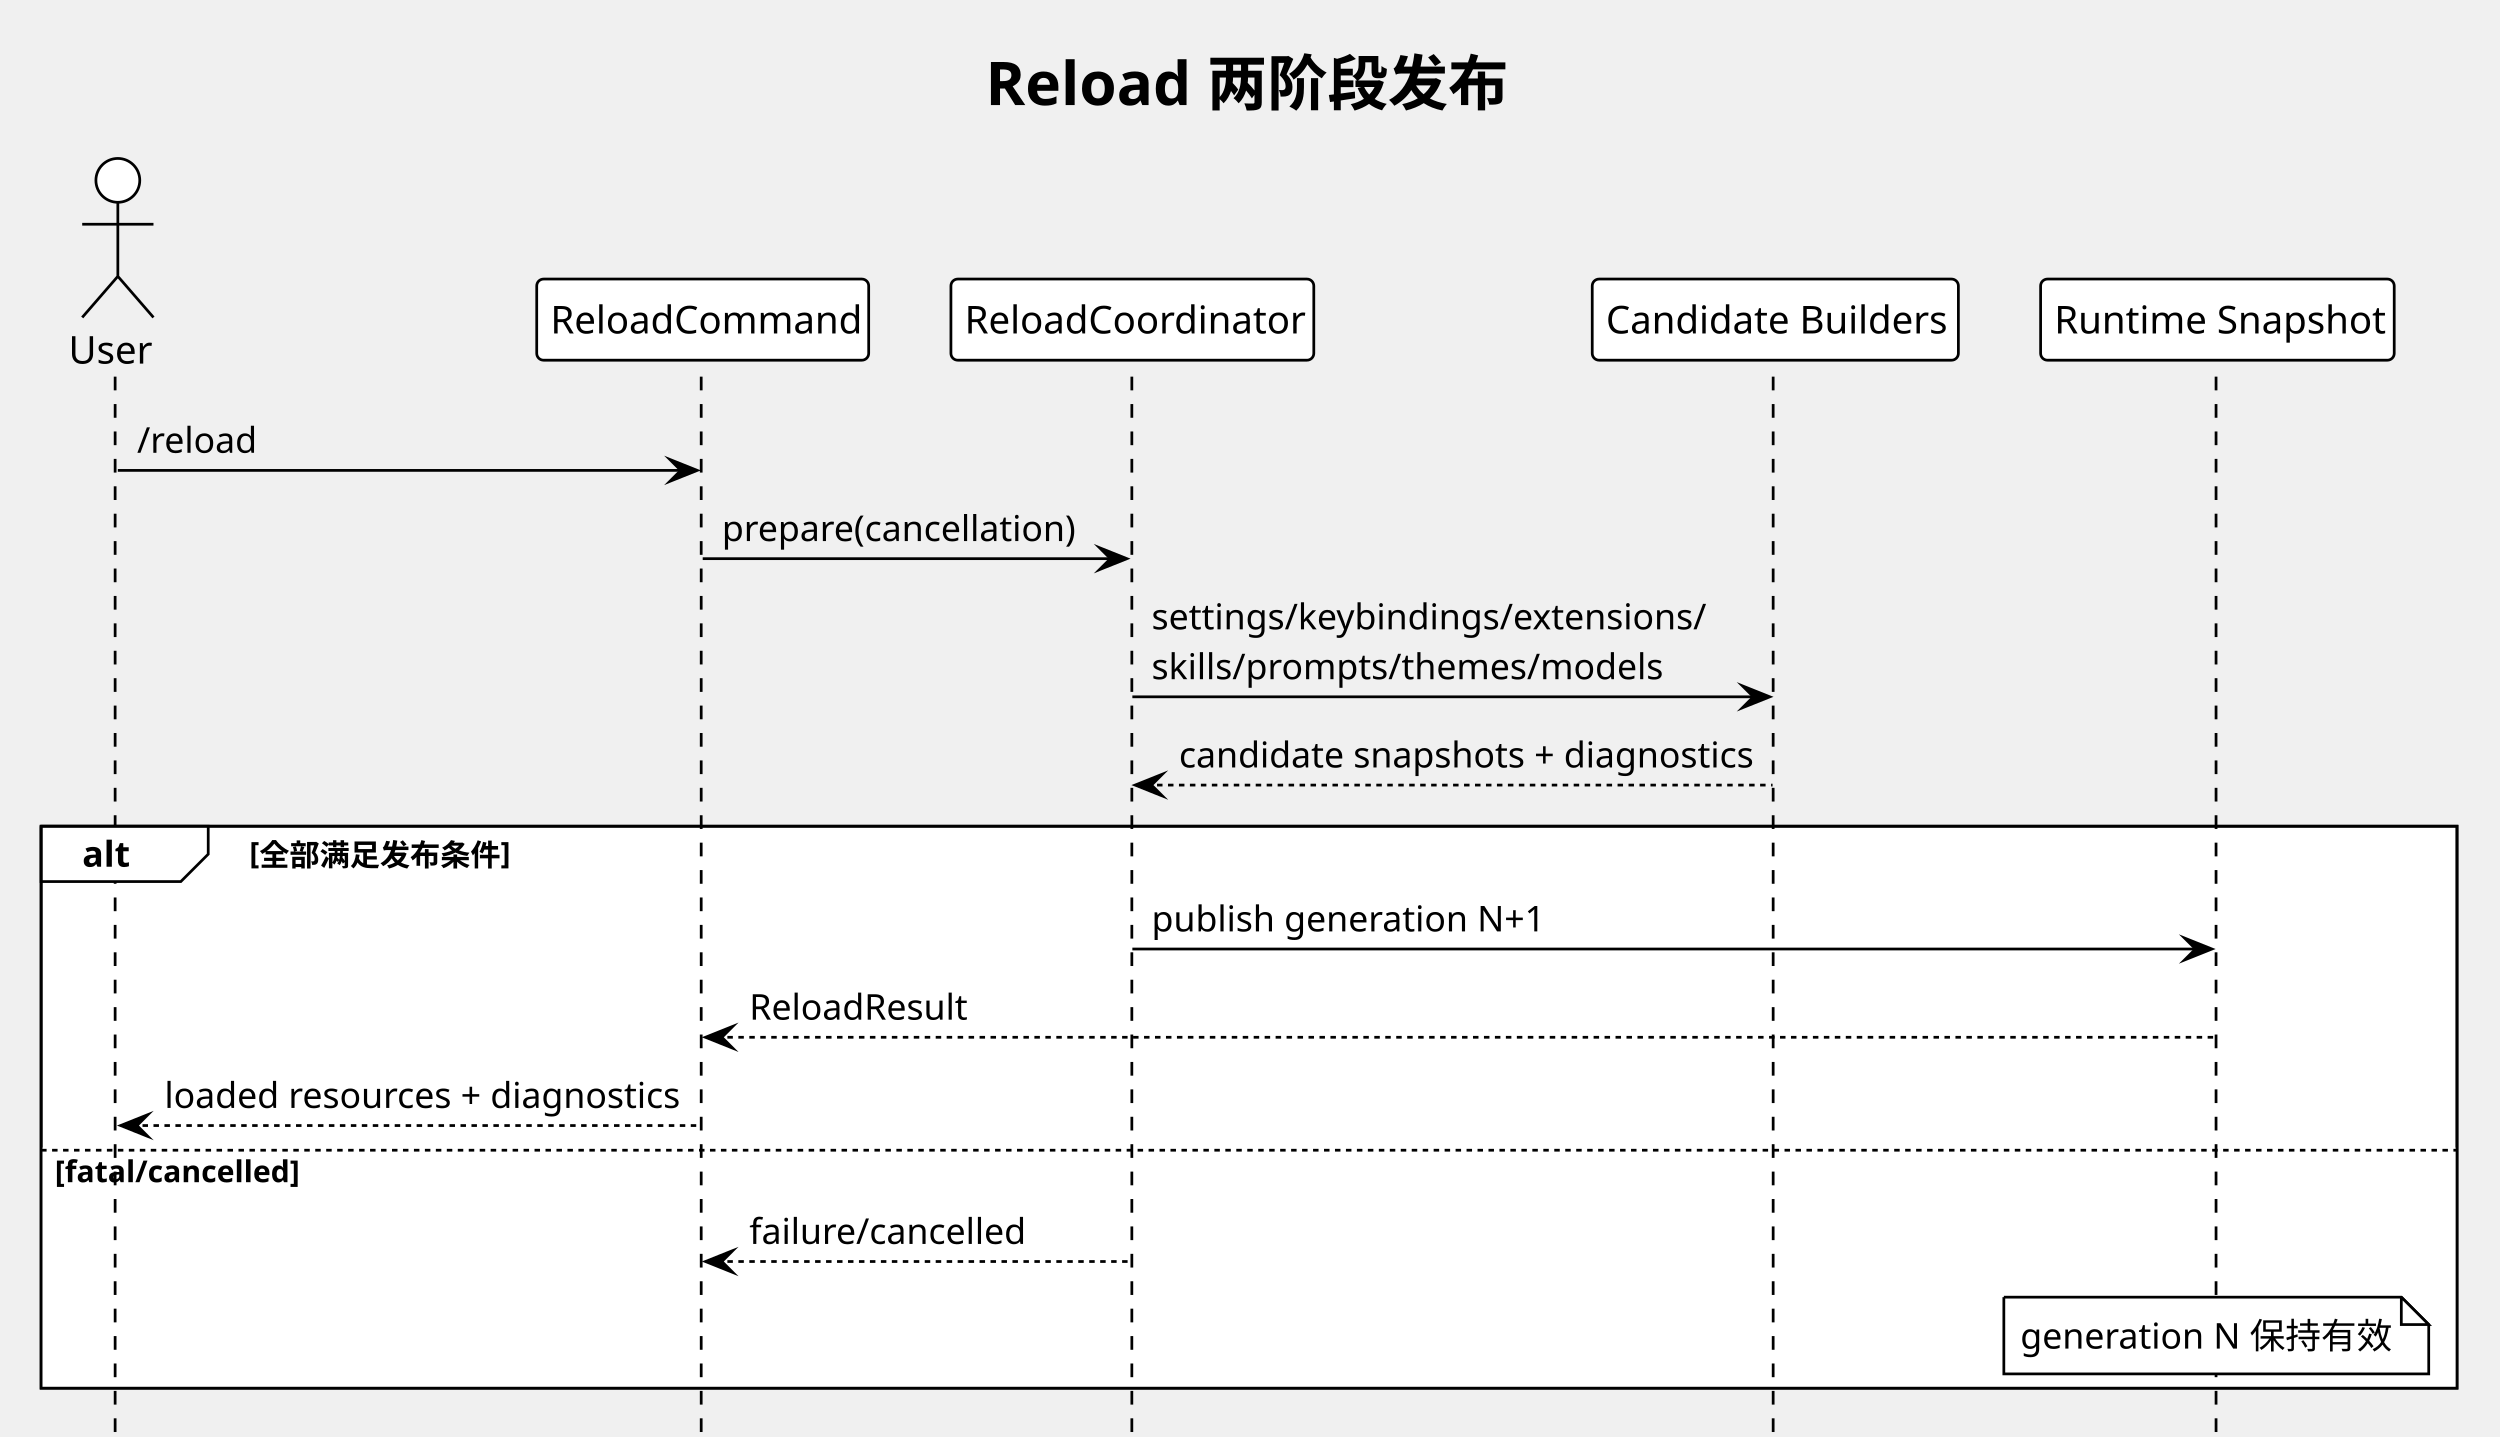
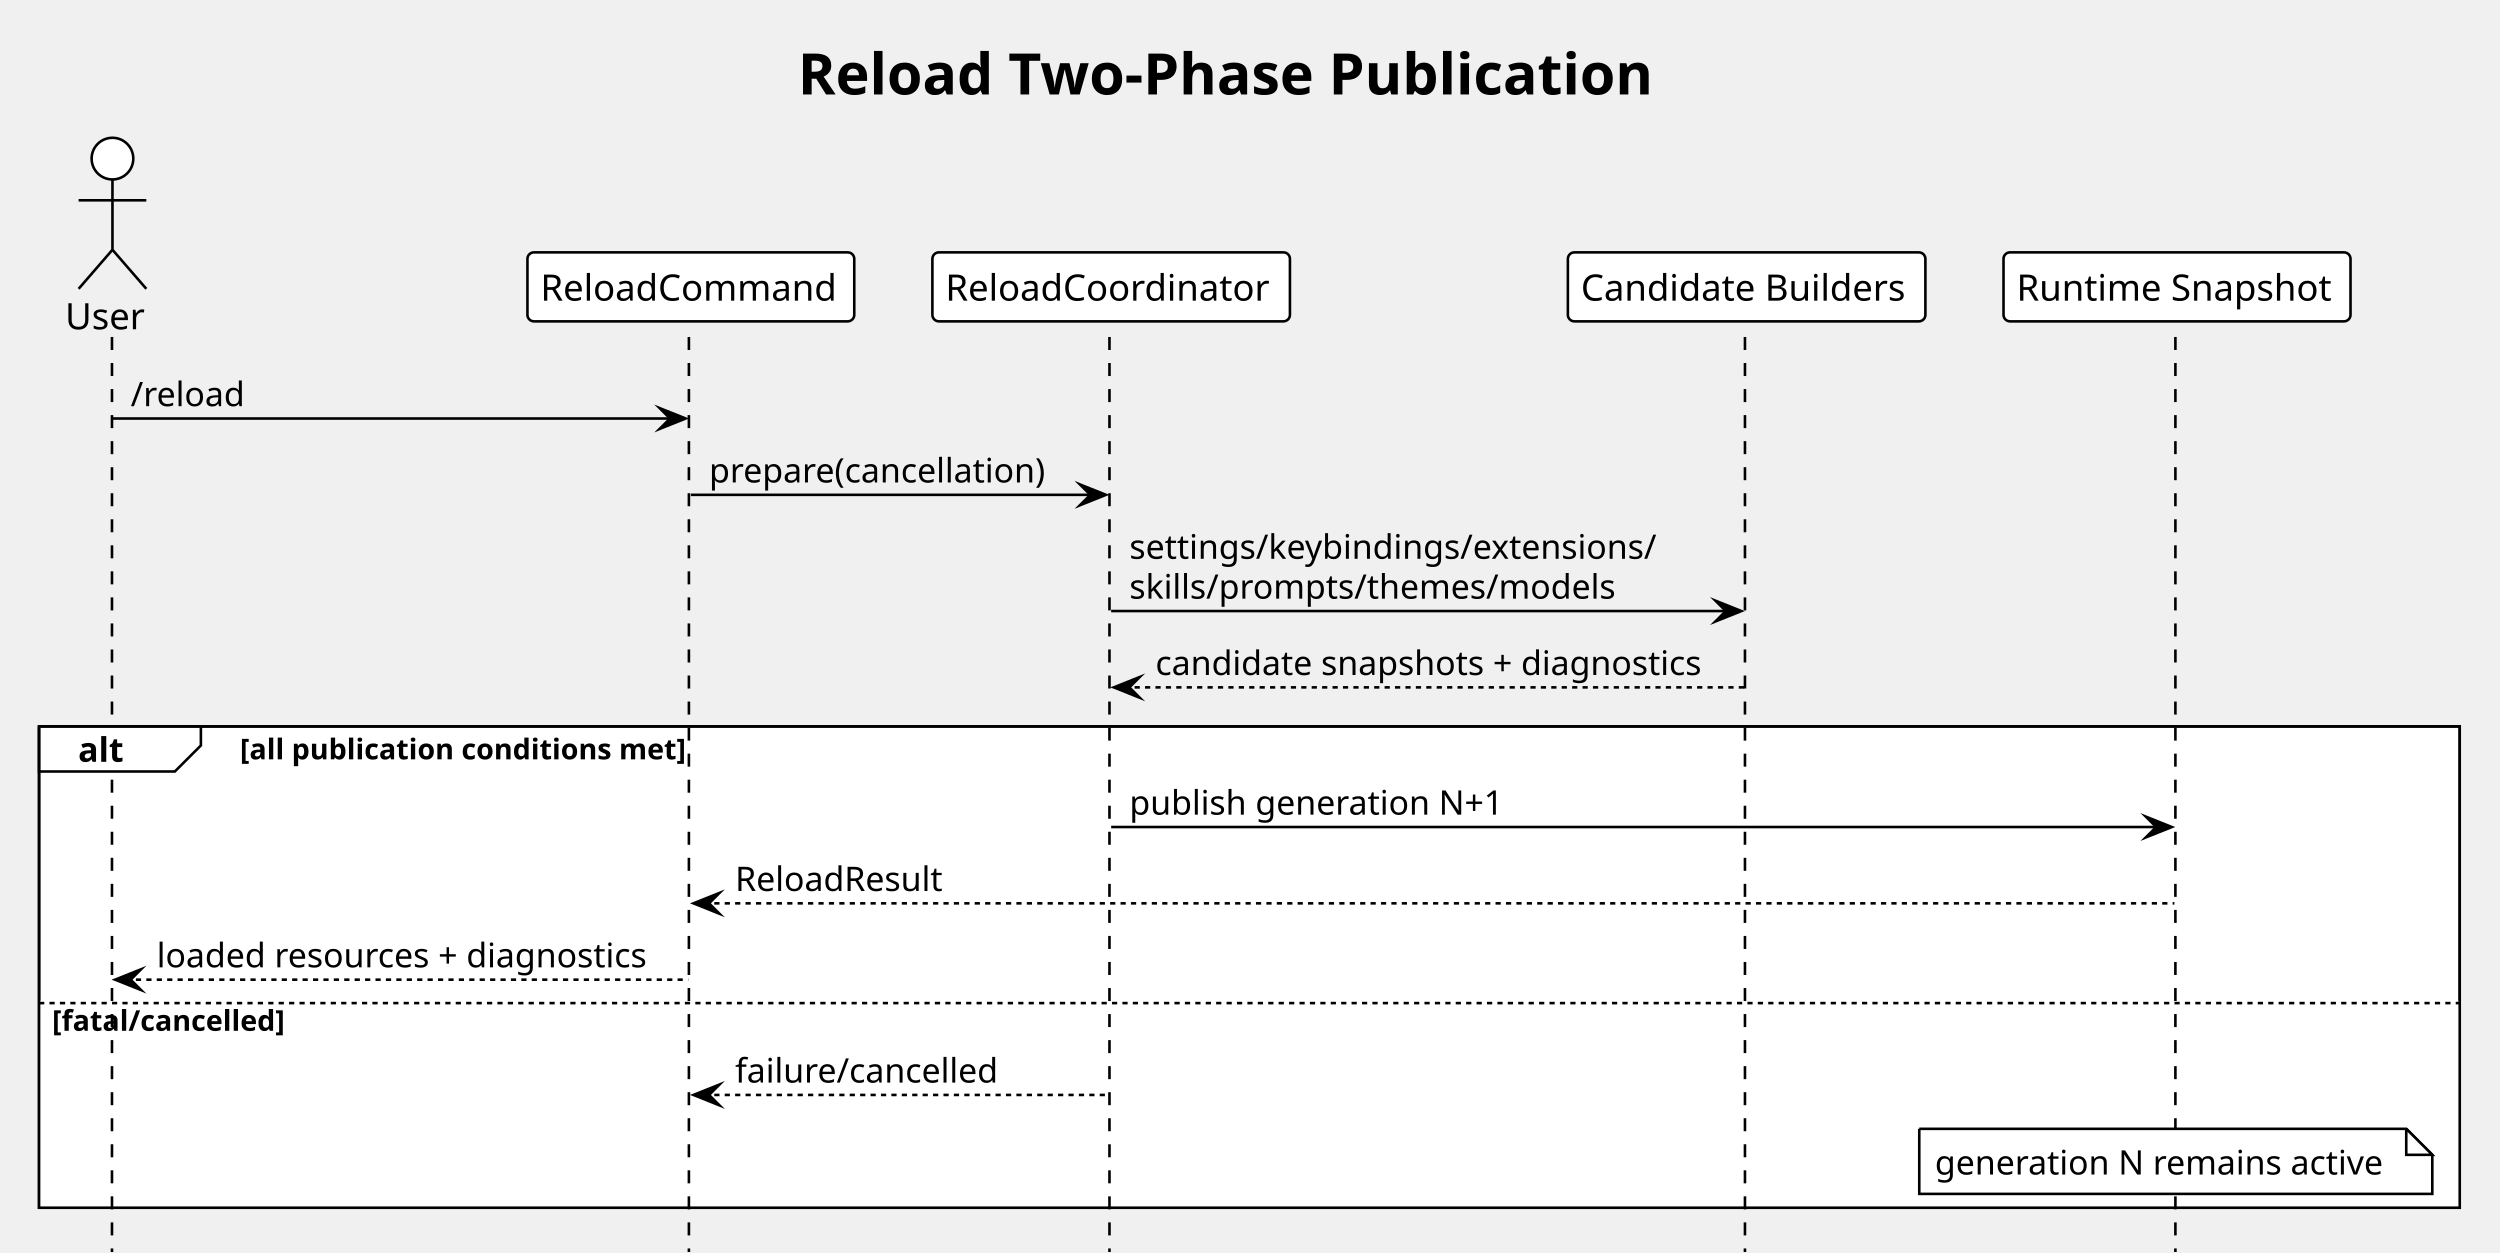
- <svg xmlns="http://www.w3.org/2000/svg" contentStyleType="text/css" data-diagram-type="SEQUENCE" height="524px" preserveAspectRatio="none" style="width:912px;height:524px;" version="1.1" viewBox="0 0 912 524" width="912px" zoomAndPan="magnify">
+ <svg xmlns="http://www.w3.org/2000/svg" contentStyleType="text/css" data-diagram-type="SEQUENCE" height="481px" preserveAspectRatio="none" style="width:960px;height:481px;" version="1.1" viewBox="0 0 960 481" width="960px" zoomAndPan="magnify">
  <defs />
  <g>
    <g class="title" data-source-line="436">
-       <text fill="#000000" font-family="'PingFang SC'" font-size="22" font-weight="700" lengthAdjust="spacing" textLength="191.303" x="359.509" y="38.32">Reload 两阶段发布</text>
+       <text fill="#000000" font-family="'sans-serif'" font-size="22" font-weight="700" lengthAdjust="spacing" textLength="345.791" x="306.372" y="36.27">Reload Two-Phase Publication</text>
    </g>
-     <rect fill="#FFFFFF" height="205" style="stroke:#000000;stroke-width:1;" width="881.32" x="15" y="301.4" />
-     <rect fill="#FFFFFF" height="87.8" style="stroke:none;stroke-width:1;" width="881.32" x="15" y="418.6" />
+     <rect fill="#FFFFFF" height="184.818" style="stroke:#000000;stroke-width:1;" width="929.535" x="15" y="278.951" />
+     <rect fill="#FFFFFF" height="79.576" style="stroke:none;stroke-width:1;" width="929.535" x="15" y="384.193" />
    <g class="participant-lifeline" data-entity-uid="part1" data-qualified-name="U" data-source-line="438" id="part1-lifeline">
      <g>
-         <rect fill="#000000" fill-opacity="0" height="386" width="8" x="38.988" y="137.4" />
-         <line style="stroke:#000000;stroke-width:1;stroke-dasharray:5,5;" x1="42" x2="42" y1="137.4" y2="523.4" />
+         <rect fill="#000000" fill-opacity="0" height="351.371" width="8" x="39.183" y="129.398" />
+         <line style="stroke:#000000;stroke-width:1;stroke-dasharray:5,5;" x1="43" x2="43" y1="129.398" y2="480.769" />
      </g>
    </g>
    <g class="participant-lifeline" data-entity-uid="part2" data-qualified-name="C" data-source-line="439" id="part2-lifeline">
      <g>
-         <rect fill="#000000" fill-opacity="0" height="386" width="8" x="252.347" y="137.4" />
-         <line style="stroke:#000000;stroke-width:1;stroke-dasharray:5,5;" x1="255.797" x2="255.797" y1="137.4" y2="523.4" />
+         <rect fill="#000000" fill-opacity="0" height="351.371" width="8" x="261.287" y="129.398" />
+         <line style="stroke:#000000;stroke-width:1;stroke-dasharray:5,5;" x1="264.537" x2="264.537" y1="129.398" y2="480.769" />
      </g>
    </g>
    <g class="participant-lifeline" data-entity-uid="part3" data-qualified-name="R" data-source-line="440" id="part3-lifeline">
      <g>
-         <rect fill="#000000" fill-opacity="0" height="386" width="8" x="409.084" y="137.4" />
-         <line style="stroke:#000000;stroke-width:1;stroke-dasharray:5,5;" x1="412.897" x2="412.897" y1="137.4" y2="523.4" />
+         <rect fill="#000000" fill-opacity="0" height="351.371" width="8" x="422.686" y="129.398" />
+         <line style="stroke:#000000;stroke-width:1;stroke-dasharray:5,5;" x1="426.037" x2="426.037" y1="129.398" y2="480.769" />
      </g>
    </g>
    <g class="participant-lifeline" data-entity-uid="part4" data-qualified-name="B" data-source-line="441" id="part4-lifeline">
      <g>
-         <rect fill="#000000" fill-opacity="0" height="386" width="8" x="643.633" y="137.4" />
-         <line style="stroke:#000000;stroke-width:1;stroke-dasharray:5,5;" x1="646.849" x2="646.849" y1="137.4" y2="523.4" />
+         <rect fill="#000000" fill-opacity="0" height="351.371" width="8" x="666.708" y="129.398" />
+         <line style="stroke:#000000;stroke-width:1;stroke-dasharray:5,5;" x1="670.066" x2="670.066" y1="129.398" y2="480.769" />
      </g>
    </g>
    <g class="participant-lifeline" data-entity-uid="part5" data-qualified-name="S" data-source-line="442" id="part5-lifeline">
      <g>
-         <rect fill="#000000" fill-opacity="0" height="386" width="8" x="804.914" y="137.4" />
-         <line style="stroke:#000000;stroke-width:1;stroke-dasharray:5,5;" x1="808.416" x2="808.416" y1="137.4" y2="523.4" />
+         <rect fill="#000000" fill-opacity="0" height="351.371" width="8" x="831.974" y="129.398" />
+         <line style="stroke:#000000;stroke-width:1;stroke-dasharray:5,5;" x1="835.351" x2="835.351" y1="129.398" y2="480.769" />
      </g>
    </g>
    <g class="participant participant-head" data-entity-uid="part1" data-qualified-name="U" data-source-line="438" id="part1-head">
-       <text fill="#000000" font-family="'PingFang SC'" font-size="14" lengthAdjust="spacing" textLength="29.977" x="25" y="132.64">User</text>
-       <ellipse cx="42.988" cy="65.8" fill="#FFFFFF" rx="8" ry="8" style="stroke:#000000;stroke-width:1;" />
-       <path d="M42.988,73.8 L42.988,100.8 M29.988,81.8 L55.988,81.8 M42.988,100.8 L29.988,115.8 M42.988,100.8 L55.988,115.8" fill="none" style="stroke:#000000;stroke-width:1;" />
+       <text fill="#000000" font-family="'sans-serif'" font-size="14" lengthAdjust="spacing" textLength="30.365" x="25" y="126.445">User</text>
+       <ellipse cx="43.183" cy="60.91" fill="#FFFFFF" rx="8" ry="8" style="stroke:#000000;stroke-width:1;" />
+       <path d="M43.183,68.91 L43.183,95.91 M30.183,76.91 L56.183,76.91 M43.183,95.91 L30.183,110.91 M43.183,95.91 L56.183,110.91" fill="none" style="stroke:#000000;stroke-width:1;" />
    </g>
    <g class="participant participant-head" data-entity-uid="part2" data-qualified-name="C" data-source-line="439" id="part2-head">
-       <rect fill="#FFFFFF" height="29.6" rx="2.5" ry="2.5" style="stroke:#000000;stroke-width:1;" width="121.1" x="195.797" y="101.8" />
-       <text fill="#000000" font-family="'PingFang SC'" font-size="14" lengthAdjust="spacing" textLength="111.1" x="200.797" y="121.64">ReloadCommand</text>
+       <rect fill="#FFFFFF" height="26.488" rx="2.5" ry="2.5" style="stroke:#000000;stroke-width:1;" width="125.5" x="202.537" y="96.91" />
+       <text fill="#000000" font-family="'sans-serif'" font-size="14" lengthAdjust="spacing" textLength="115.5" x="207.537" y="115.445">ReloadCommand</text>
    </g>
    <g class="participant participant-head" data-entity-uid="part3" data-qualified-name="R" data-source-line="440" id="part3-head">
-       <rect fill="#FFFFFF" height="29.6" rx="2.5" ry="2.5" style="stroke:#000000;stroke-width:1;" width="132.375" x="346.897" y="101.8" />
-       <text fill="#000000" font-family="'PingFang SC'" font-size="14" lengthAdjust="spacing" textLength="122.376" x="351.897" y="121.64">ReloadCoordinator</text>
+       <rect fill="#FFFFFF" height="26.488" rx="2.5" ry="2.5" style="stroke:#000000;stroke-width:1;" width="137.299" x="358.037" y="96.91" />
+       <text fill="#000000" font-family="'sans-serif'" font-size="14" lengthAdjust="spacing" textLength="127.299" x="363.037" y="115.445">ReloadCoordinator</text>
    </g>
    <g class="participant participant-head" data-entity-uid="part4" data-qualified-name="B" data-source-line="441" id="part4-head">
-       <rect fill="#FFFFFF" height="29.6" rx="2.5" ry="2.5" style="stroke:#000000;stroke-width:1;" width="133.567" x="580.849" y="101.8" />
-       <text fill="#000000" font-family="'PingFang SC'" font-size="14" lengthAdjust="spacing" textLength="123.567" x="585.849" y="121.64">Candidate Builders</text>
+       <rect fill="#FFFFFF" height="26.488" rx="2.5" ry="2.5" style="stroke:#000000;stroke-width:1;" width="137.285" x="602.066" y="96.91" />
+       <text fill="#000000" font-family="'sans-serif'" font-size="14" lengthAdjust="spacing" textLength="127.285" x="607.066" y="115.445">Candidate Builders</text>
    </g>
    <g class="participant participant-head" data-entity-uid="part5" data-qualified-name="S" data-source-line="442" id="part5-head">
-       <rect fill="#FFFFFF" height="29.6" rx="2.5" ry="2.5" style="stroke:#000000;stroke-width:1;" width="128.996" x="744.416" y="101.8" />
-       <text fill="#000000" font-family="'PingFang SC'" font-size="14" lengthAdjust="spacing" textLength="118.996" x="749.416" y="121.64">Runtime Snapshot</text>
+       <rect fill="#FFFFFF" height="26.488" rx="2.5" ry="2.5" style="stroke:#000000;stroke-width:1;" width="133.245" x="769.351" y="96.91" />
+       <text fill="#000000" font-family="'sans-serif'" font-size="14" lengthAdjust="spacing" textLength="123.245" x="774.351" y="115.445">Runtime Snapshot</text>
    </g>
    <g class="message" data-entity-1="part1" data-entity-2="part2" data-source-line="444" id="msg1">
-       <polygon fill="#000000" points="244.347,167.6,254.347,171.6,244.347,175.6,248.347,171.6" style="stroke:#000000;stroke-width:1;stroke-linejoin:miter;stroke-miterlimit:10;" />
-       <line style="stroke:#000000;stroke-width:1;" x1="42.988" x2="250.347" y1="171.6" y2="171.6" />
-       <text fill="#000000" font-family="'PingFang SC'" font-size="13" lengthAdjust="spacing" textLength="43.867" x="49.988" y="165.18">/reload</text>
+       <polygon fill="#000000" points="253.287,156.709,263.287,160.709,253.287,164.709,257.287,160.709" style="stroke:#000000;stroke-width:1;stroke-linejoin:miter;stroke-miterlimit:10;" />
+       <line style="stroke:#000000;stroke-width:1;" x1="43.183" x2="259.287" y1="160.709" y2="160.709" />
+       <text fill="#000000" font-family="'sans-serif'" font-size="13" lengthAdjust="spacing" textLength="46.484" x="50.183" y="155.967">/reload</text>
    </g>
    <g class="message" data-entity-1="part2" data-entity-2="part3" data-source-line="445" id="msg2">
-       <polygon fill="#000000" points="401.084,199.8,411.084,203.8,401.084,207.8,405.084,203.8" style="stroke:#000000;stroke-width:1;stroke-linejoin:miter;stroke-miterlimit:10;" />
-       <line style="stroke:#000000;stroke-width:1;" x1="256.347" x2="407.084" y1="203.8" y2="203.8" />
-       <text fill="#000000" font-family="'PingFang SC'" font-size="13" lengthAdjust="spacing" textLength="127.108" x="263.347" y="197.38">prepare(cancellation)</text>
+       <polygon fill="#000000" points="414.686,186.019,424.686,190.019,414.686,194.019,418.686,190.019" style="stroke:#000000;stroke-width:1;stroke-linejoin:miter;stroke-miterlimit:10;" />
+       <line style="stroke:#000000;stroke-width:1;" x1="265.287" x2="420.686" y1="190.019" y2="190.019" />
+       <text fill="#000000" font-family="'sans-serif'" font-size="13" lengthAdjust="spacing" textLength="132.298" x="272.287" y="185.277">prepare(cancellation)</text>
    </g>
    <g class="message" data-entity-1="part3" data-entity-2="part4" data-source-line="446" id="msg3">
-       <polygon fill="#000000" points="635.633,250.2,645.633,254.2,635.633,258.2,639.633,254.2" style="stroke:#000000;stroke-width:1;stroke-linejoin:miter;stroke-miterlimit:10;" />
-       <line style="stroke:#000000;stroke-width:1;" x1="413.084" x2="641.633" y1="254.2" y2="254.2" />
-       <text fill="#000000" font-family="'PingFang SC'" font-size="13" lengthAdjust="spacing" textLength="202.476" x="420.084" y="229.58">settings/keybindings/extensions/</text>
-       <text fill="#000000" font-family="'PingFang SC'" font-size="13" lengthAdjust="spacing" textLength="185.597" x="420.084" y="247.78">skills/prompts/themes/models</text>
+       <polygon fill="#000000" points="658.708,230.641,668.708,234.641,658.708,238.641,662.708,234.641" style="stroke:#000000;stroke-width:1;stroke-linejoin:miter;stroke-miterlimit:10;" />
+       <line style="stroke:#000000;stroke-width:1;" x1="426.686" x2="664.708" y1="234.641" y2="234.641" />
+       <text fill="#000000" font-family="'sans-serif'" font-size="13" lengthAdjust="spacing" textLength="215.44" x="433.686" y="214.588">settings/keybindings/extensions/</text>
+       <text fill="#000000" font-family="'sans-serif'" font-size="13" lengthAdjust="spacing" textLength="197.983" x="433.686" y="229.898">skills/prompts/themes/models</text>
    </g>
    <g class="message" data-entity-1="part4" data-entity-2="part3" data-source-line="447" id="msg4">
-       <polygon fill="#000000" points="424.084,282.4,414.084,286.4,424.084,290.4,420.084,286.4" style="stroke:#000000;stroke-width:1;stroke-linejoin:miter;stroke-miterlimit:10;" />
-       <line style="stroke:#000000;stroke-width:1;stroke-dasharray:2,2;" x1="418.084" x2="646.633" y1="286.4" y2="286.4" />
-       <text fill="#000000" font-family="'PingFang SC'" font-size="13" lengthAdjust="spacing" textLength="210.548" x="430.084" y="279.98">candidate snapshots + diagnostics</text>
+       <polygon fill="#000000" points="437.686,259.951,427.686,263.951,437.686,267.951,433.686,263.951" style="stroke:#000000;stroke-width:1;stroke-linejoin:miter;stroke-miterlimit:10;" />
+       <line style="stroke:#000000;stroke-width:1;stroke-dasharray:2,2;" x1="431.686" x2="669.708" y1="263.951" y2="263.951" />
+       <text fill="#000000" font-family="'sans-serif'" font-size="13" lengthAdjust="spacing" textLength="220.023" x="443.686" y="259.209">candidate snapshots + diagnostics</text>
    </g>
-     <path d="M15,301.4 L75.959,301.4 L75.959,311.6 L65.959,321.6 L15,321.6 L15,301.4" fill="#FFFFFF" style="stroke:#000000;stroke-width:1;" />
-     <rect fill="none" height="205" style="stroke:#000000;stroke-width:1;" width="881.32" x="15" y="301.4" />
-     <text fill="#000000" font-family="'PingFang SC'" font-size="13" font-weight="700" lengthAdjust="spacing" textLength="15.959" x="30" y="316.18">alt</text>
-     <text fill="#000000" font-family="'PingFang SC'" font-size="11" font-weight="700" lengthAdjust="spacing" textLength="95.85" x="90.959" y="315.06">[全部满足发布条件]</text>
+     <path d="M15,278.951 L77.139,278.951 L77.139,286.262 L67.139,296.262 L15,296.262 L15,278.951" fill="#FFFFFF" style="stroke:#000000;stroke-width:1;" />
+     <rect fill="none" height="184.818" style="stroke:#000000;stroke-width:1;" width="929.535" x="15" y="278.951" />
+     <text fill="#000000" font-family="'sans-serif'" font-size="13" font-weight="700" lengthAdjust="spacing" textLength="17.139" x="30" y="292.519">alt</text>
+     <text fill="#000000" font-family="'sans-serif'" font-size="11" font-weight="700" lengthAdjust="spacing" textLength="177.257" x="92.139" y="291.586">[all publication conditions met]</text>
    <g class="message" data-entity-1="part3" data-entity-2="part5" data-source-line="449" id="msg5">
-       <polygon fill="#000000" points="796.914,342.2,806.914,346.2,796.914,350.2,800.914,346.2" style="stroke:#000000;stroke-width:1;stroke-linejoin:miter;stroke-miterlimit:10;" />
-       <line style="stroke:#000000;stroke-width:1;" x1="413.084" x2="802.914" y1="346.2" y2="346.2" />
-       <text fill="#000000" font-family="'PingFang SC'" font-size="13" lengthAdjust="spacing" textLength="137.963" x="420.084" y="339.78">publish generation N+1</text>
+       <polygon fill="#000000" points="823.974,313.572,833.974,317.572,823.974,321.572,827.974,317.572" style="stroke:#000000;stroke-width:1;stroke-linejoin:miter;stroke-miterlimit:10;" />
+       <line style="stroke:#000000;stroke-width:1;" x1="426.686" x2="829.974" y1="317.572" y2="317.572" />
+       <text fill="#000000" font-family="'sans-serif'" font-size="13" lengthAdjust="spacing" textLength="150.858" x="433.686" y="312.83">publish generation N+1</text>
    </g>
    <g class="message" data-entity-1="part5" data-entity-2="part2" data-source-line="450" id="msg6">
-       <polygon fill="#000000" points="267.347,374.4,257.347,378.4,267.347,382.4,263.347,378.4" style="stroke:#000000;stroke-width:1;stroke-linejoin:miter;stroke-miterlimit:10;" />
-       <line style="stroke:#000000;stroke-width:1;stroke-dasharray:2,2;" x1="261.347" x2="807.914" y1="378.4" y2="378.4" />
-       <text fill="#000000" font-family="'PingFang SC'" font-size="13" lengthAdjust="spacing" textLength="79.196" x="273.347" y="371.98">ReloadResult</text>
+       <polygon fill="#000000" points="276.287,342.883,266.287,346.883,276.287,350.883,272.287,346.883" style="stroke:#000000;stroke-width:1;stroke-linejoin:miter;stroke-miterlimit:10;" />
+       <line style="stroke:#000000;stroke-width:1;stroke-dasharray:2,2;" x1="270.287" x2="834.974" y1="346.883" y2="346.883" />
+       <text fill="#000000" font-family="'sans-serif'" font-size="13" lengthAdjust="spacing" textLength="81.345" x="282.287" y="342.141">ReloadResult</text>
    </g>
    <g class="message" data-entity-1="part2" data-entity-2="part1" data-source-line="451" id="msg7">
-       <polygon fill="#000000" points="53.988,406.6,43.988,410.6,53.988,414.6,49.988,410.6" style="stroke:#000000;stroke-width:1;stroke-linejoin:miter;stroke-miterlimit:10;" />
-       <line style="stroke:#000000;stroke-width:1;stroke-dasharray:2,2;" x1="47.988" x2="255.347" y1="410.6" y2="410.6" />
-       <text fill="#000000" font-family="'PingFang SC'" font-size="13" lengthAdjust="spacing" textLength="189.358" x="59.988" y="404.18">loaded resources + diagnostics</text>
+       <polygon fill="#000000" points="54.183,372.193,44.183,376.193,54.183,380.193,50.183,376.193" style="stroke:#000000;stroke-width:1;stroke-linejoin:miter;stroke-miterlimit:10;" />
+       <line style="stroke:#000000;stroke-width:1;stroke-dasharray:2,2;" x1="48.183" x2="264.287" y1="376.193" y2="376.193" />
+       <text fill="#000000" font-family="'sans-serif'" font-size="13" lengthAdjust="spacing" textLength="198.104" x="60.183" y="371.451">loaded resources + diagnostics</text>
    </g>
-     <line style="stroke:#000000;stroke-width:1;stroke-dasharray:2,2;" x1="15" x2="896.32" y1="419.6" y2="419.6" />
-     <text fill="#000000" font-family="'PingFang SC'" font-size="11" font-weight="700" lengthAdjust="spacing" textLength="88.624" x="20" y="431.26">[fatal/cancelled]</text>
+     <line style="stroke:#000000;stroke-width:1;stroke-dasharray:2,2;" x1="15" x2="944.535" y1="385.193" y2="385.193" />
+     <text fill="#000000" font-family="'sans-serif'" font-size="11" font-weight="700" lengthAdjust="spacing" textLength="92.635" x="20" y="395.828">[fatal/cancelled]</text>
    <g class="message" data-entity-1="part3" data-entity-2="part2" data-source-line="453" id="msg8">
-       <polygon fill="#000000" points="267.347,456.2,257.347,460.2,267.347,464.2,263.347,460.2" style="stroke:#000000;stroke-width:1;stroke-linejoin:miter;stroke-miterlimit:10;" />
-       <line style="stroke:#000000;stroke-width:1;stroke-dasharray:2,2;" x1="261.347" x2="412.084" y1="460.2" y2="460.2" />
-       <text fill="#000000" font-family="'PingFang SC'" font-size="13" lengthAdjust="spacing" textLength="101.099" x="273.347" y="453.78">failure/cancelled</text>
+       <polygon fill="#000000" points="276.287,416.459,266.287,420.459,276.287,424.459,272.287,420.459" style="stroke:#000000;stroke-width:1;stroke-linejoin:miter;stroke-miterlimit:10;" />
+       <line style="stroke:#000000;stroke-width:1;stroke-dasharray:2,2;" x1="270.287" x2="425.686" y1="420.459" y2="420.459" />
+       <text fill="#000000" font-family="'sans-serif'" font-size="13" lengthAdjust="spacing" textLength="105.669" x="282.287" y="415.717">failure/cancelled</text>
    </g>
-     <path d="M731,473.2 L731,501.2 L886,501.2 L886,483.2 L876,473.2 L731,473.2" fill="#FFFFFF" style="stroke:#000000;stroke-width:1;" />
-     <path d="M876,473.2 L876,483.2 L886,483.2 L876,473.2" fill="#FFFFFF" style="stroke:#000000;stroke-width:1;" />
-     <text fill="#000000" font-family="'PingFang SC'" font-size="13" lengthAdjust="spacing" textLength="134.32" x="737" y="491.98">generation N 保持有效</text>
+     <path d="M737,433.459 L737,458.459 L934,458.459 L934,443.459 L924,433.459 L737,433.459" fill="#FFFFFF" style="stroke:#000000;stroke-width:1;" />
+     <path d="M924,433.459 L924,443.459 L934,443.459 L924,433.459" fill="#FFFFFF" style="stroke:#000000;stroke-width:1;" />
+     <text fill="#000000" font-family="'sans-serif'" font-size="13" lengthAdjust="spacing" textLength="176.535" x="743" y="451.027">generation N remains active</text>
  </g>
</svg>
